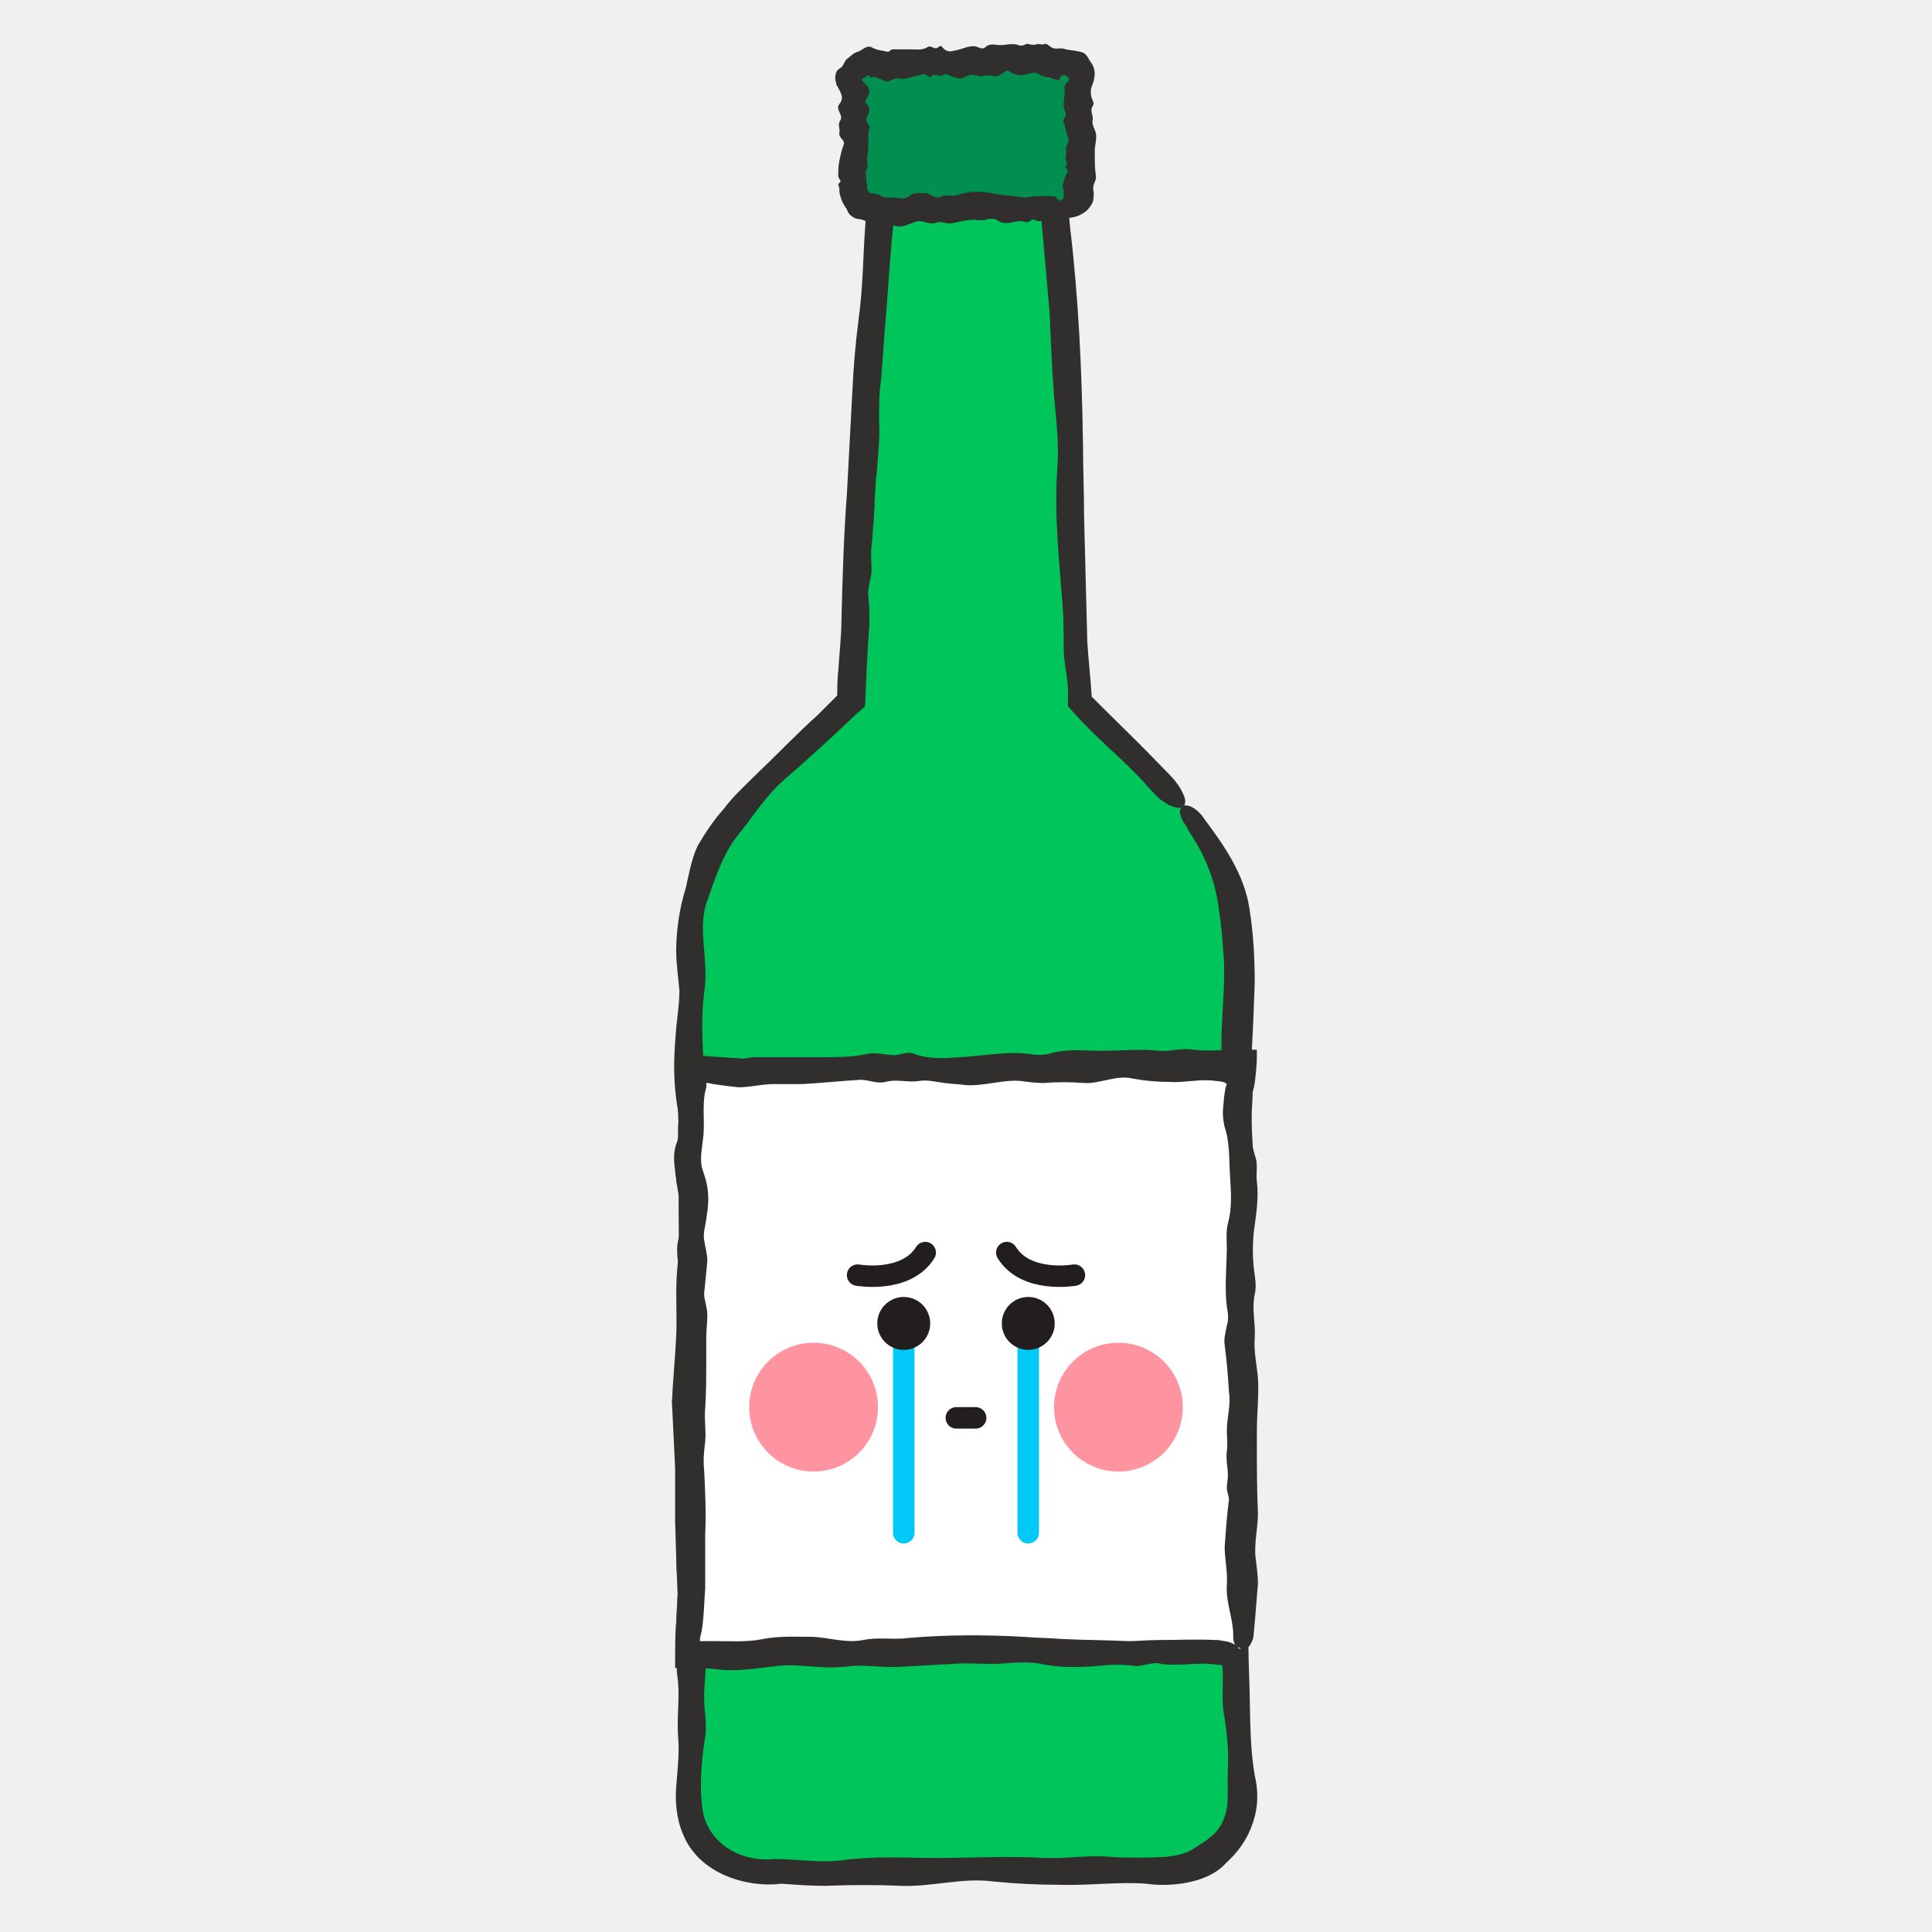
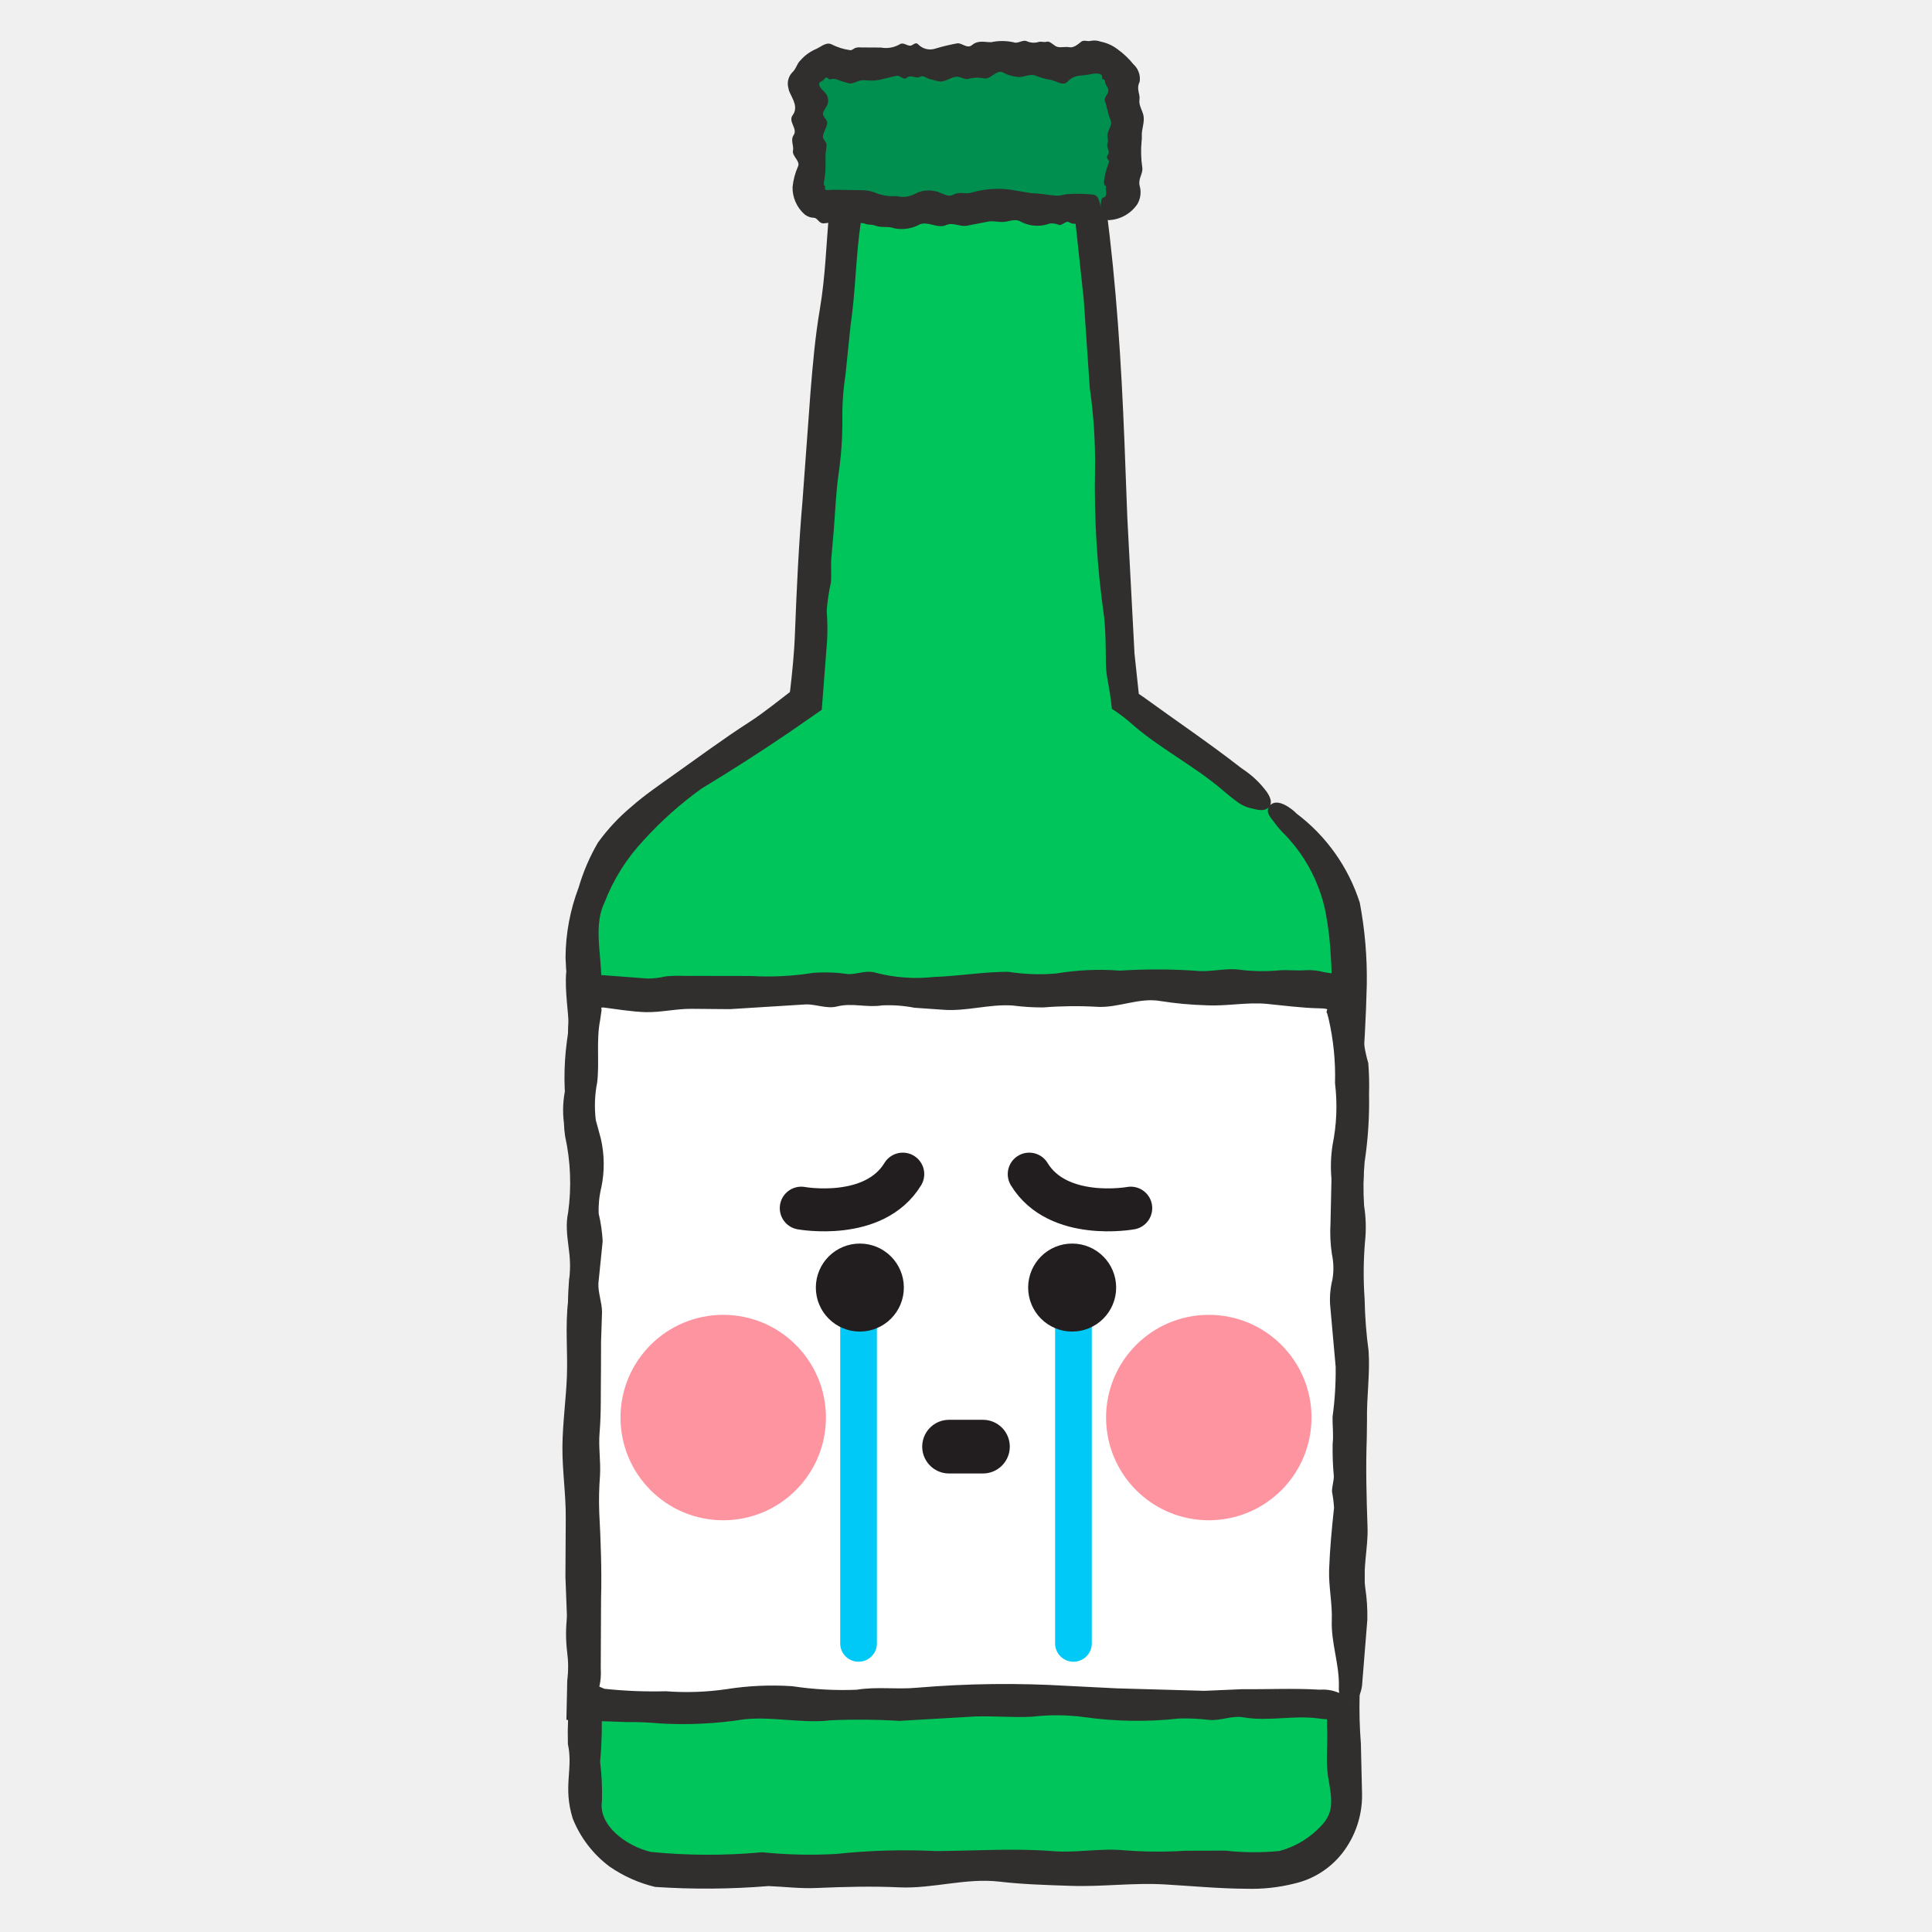
- <svg xmlns="http://www.w3.org/2000/svg" version="1.1" id="레이어_1" x="0px" y="0px" viewBox="0 0 18 18" style="enable-background:new 0 0 18 18;" xml:space="preserve">
-   <style type="text/css">
- 	.st0{fill:#00C55B;}
- 	.st1{fill:#312E2E;}
- 	.st2{fill:#FF5F56;}
- 	.st3{fill:#FF2A00;}
- 	.st4{fill:#FF94A1;}
- 	.st5{fill:#FFFFFF;}
- 	.st6{fill:#008F4E;}
- 	.st7{fill:#221E1F;stroke:#221E1F;stroke-width:0.093;stroke-linecap:round;stroke-linejoin:round;stroke-miterlimit:10;}
- 	.st8{fill:none;stroke:#221E1F;stroke-width:0.317;stroke-linecap:round;stroke-linejoin:round;stroke-miterlimit:10;}
- 	.st9{fill:none;stroke:#EE4022;stroke-width:0.119;stroke-linecap:round;stroke-linejoin:round;stroke-miterlimit:10;}
- 	.st10{fill:#FF543A;stroke:#221E1F;stroke-width:0.2;stroke-linecap:round;stroke-linejoin:round;stroke-miterlimit:10;}
- 	.st11{fill:#FF0005;}
- 	.st12{fill:#FF8B00;}
- 	.st13{fill:#FFFF00;}
- 	.st14{fill:#00FF00;}
- 	.st15{fill:#00BDFF;}
- 	.st16{fill:#BB00FF;}
- 	.st17{fill:none;stroke:#221E1F;stroke-width:0.19;stroke-linecap:round;stroke-linejoin:round;stroke-miterlimit:10;}
- 	.st18{fill:none;stroke:#221E1F;stroke-width:0.2;stroke-linecap:round;stroke-linejoin:round;stroke-miterlimit:10;}
- 	.st19{fill:none;stroke:#00C9F8;stroke-width:0.2;stroke-linecap:round;stroke-linejoin:round;stroke-miterlimit:10;}
- 	.st20{fill:none;stroke:#221E1F;stroke-width:0.25;stroke-linecap:round;stroke-linejoin:round;stroke-miterlimit:10;}
- </style>
-   <g>
-     <g>
-       <path class="st0" d="M11.04,7.5l-0.97-0.97L9.81,1.25H9H8.19L7.93,6.53L6.96,7.5C6.63,7.83,6.44,8.28,6.44,8.75v7.99    c0,0.38,0.31,0.69,0.69,0.69H9h1.87c0.38,0,0.69-0.31,0.69-0.69V8.75C11.56,8.28,11.37,7.83,11.04,7.5z" />
-       <g>
-         <g>
-           <path class="st1" d="M7.28,17.55c0.14,0.01,0.27,0.02,0.41,0.02c0.24-0.01,0.48-0.01,0.71,0c0.29,0.01,0.57-0.08,0.86-0.04      c0.2,0.02,0.41,0.03,0.61,0.03c0.27,0.01,0.54-0.03,0.81-0.01c0.19,0.03,0.56,0.01,0.74-0.19c0.11-0.1,0.2-0.22,0.25-0.37      c0.06-0.17,0.05-0.32,0.02-0.45c-0.05-0.29-0.04-0.58-0.05-0.87c-0.01-0.28-0.02-0.55,0.02-0.83c0.02-0.15,0.01-0.3,0.01-0.45      l0.01-0.59c0-0.14,0-0.28-0.01-0.42c-0.01-0.11-0.02-0.23,0-0.34c0.01-0.11,0.03-0.22,0.02-0.33c-0.01-0.28-0.03-0.54-0.04-0.84      c-0.02-0.23,0.02-0.45,0.02-0.67c0-0.12-0.01-0.24,0-0.36c0.01-0.14-0.01-0.29-0.01-0.43c0-0.06,0.01-0.14,0.01-0.21      c0-0.07-0.02-0.14-0.02-0.21c0.02-0.28,0.03-0.56,0.04-0.83c0-0.22-0.01-0.45-0.05-0.7c-0.05-0.32-0.24-0.59-0.42-0.83      c-0.02-0.04-0.14-0.17-0.21-0.11c-0.04,0.04,0,0.1,0.01,0.13c0.03,0.04,0.05,0.08,0.06,0.1c0.21,0.31,0.26,0.58,0.28,0.75      c0.02,0.13,0.03,0.26,0.04,0.4c0.02,0.27-0.02,0.54-0.02,0.82c0.01,0.4,0.01,0.8,0.01,1.2l0,0.24c0,0.31-0.02,0.62-0.01,0.93      c0.01,0.23,0.04,0.46,0.03,0.69c-0.01,0.25,0.03,0.51,0,0.77c-0.02,0.16,0,0.33,0.01,0.49c0.01,0.2,0.01,0.39,0,0.59      c-0.02,0.3-0.05,0.61-0.03,0.91c0.01,0.14-0.01,0.28,0.01,0.41c0.03,0.18,0.05,0.36,0.04,0.53c-0.01,0.18,0.02,0.34-0.04,0.47      c-0.05,0.14-0.18,0.21-0.29,0.28c-0.08,0.05-0.17,0.06-0.25,0.07c-0.17,0.01-0.35,0.01-0.52,0c-0.2-0.02-0.41,0.02-0.61,0.01      c-0.34-0.02-0.67,0-1.01,0c-0.29,0-0.57-0.02-0.86,0.02c-0.21,0.03-0.43-0.01-0.64-0.01c-0.29,0.03-0.57-0.11-0.66-0.39      c-0.05-0.2-0.03-0.51,0.01-0.75c0.02-0.12-0.01-0.24-0.01-0.36c0-0.16,0.03-0.31,0.01-0.47c-0.03-0.28-0.03-0.56-0.03-0.84      c0-0.3,0-0.6,0-0.9c0-0.08,0-0.17,0-0.25c-0.01-0.08-0.02-0.16-0.02-0.24c0.02-0.28,0.01-0.55,0.05-0.83      c0.02-0.15-0.02-0.31-0.01-0.47c0-0.17,0-0.31,0-0.48c0.01-0.12-0.01-0.25,0.02-0.38c0.03-0.16,0.02-0.32,0.01-0.48      c0-0.06-0.01-0.11-0.01-0.18C6.56,9.93,6.52,9.59,6.56,9.25c0.05-0.3-0.07-0.6,0.03-0.86c0.07-0.2,0.14-0.42,0.27-0.59      C7,7.63,7.12,7.43,7.3,7.27c0.23-0.2,0.45-0.4,0.67-0.61l0.09-0.08C8.07,6.33,8.08,6.07,8.1,5.81c0-0.08,0-0.17-0.01-0.25      C8.08,5.47,8.12,5.39,8.12,5.31c0-0.07-0.01-0.15,0-0.22c0.01-0.08,0.01-0.16,0.02-0.23C8.15,4.7,8.15,4.54,8.17,4.39      C8.18,4.23,8.2,4.07,8.19,3.91c0-0.13,0-0.26,0.02-0.38c0.01-0.15,0.02-0.27,0.03-0.42c0.03-0.33,0.04-0.56,0.07-0.89      C8.33,2.06,8.34,1.9,8.34,1.74c0-0.15,0-0.37-0.01-0.34c0.01,0,0.01-0.01,0.04-0.01C8.74,1.36,9.1,1.41,9.46,1.4l0.05,0      c0.06,0,0.11-0.01,0.17-0.01l0,0.04l0,0.16c0,0.11,0.01,0.21,0.01,0.32c0.03,0.33,0.06,0.68,0.09,1.01      c0.01,0.26,0.02,0.5,0.04,0.76c0.02,0.24,0.05,0.46,0.03,0.7C9.82,4.8,9.87,5.23,9.9,5.64c0.01,0.13,0.01,0.27,0.01,0.4      c0,0.16,0.05,0.28,0.04,0.48l0,0.06c0.27,0.31,0.48,0.46,0.71,0.71c0.04,0.05,0.08,0.09,0.13,0.14c0.03,0.03,0.07,0.05,0.1,0.07      c0.03,0.01,0.08,0.04,0.12,0.02c0.06-0.03,0.02-0.11,0.01-0.13c-0.04-0.09-0.11-0.16-0.17-0.22l-0.02-0.02      c-0.22-0.23-0.44-0.44-0.66-0.66l0-0.02c-0.01-0.16-0.03-0.33-0.04-0.49L10.1,4.8c0-0.22-0.01-0.44-0.01-0.66      c-0.01-0.67-0.04-1.35-0.12-2.02C9.94,1.83,9.95,1.64,9.91,1.26c0-0.04-0.01-0.07-0.01-0.1c-0.23,0.01-0.36,0-0.49-0.01      c-0.13-0.01-0.26-0.02-0.4-0.02l-0.41,0C8.44,1.13,8.28,1.13,8.09,1.14l0,0.1c0,0.25,0,0.31,0,0.47      C8.08,1.85,8.07,1.99,8.06,2.12C8.04,2.41,8.04,2.68,8,2.97C7.97,3.2,7.95,3.44,7.94,3.67L7.89,4.61C7.86,5,7.85,5.38,7.84,5.76      c0,0.16-0.02,0.33-0.03,0.49C7.8,6.32,7.8,6.48,7.8,6.48L7.73,6.55L7.62,6.66c-0.2,0.18-0.39,0.38-0.59,0.57      c-0.1,0.1-0.2,0.19-0.29,0.31C6.65,7.64,6.57,7.76,6.5,7.88C6.44,8.01,6.42,8.14,6.39,8.27c-0.06,0.19-0.09,0.4-0.09,0.59      c0,0.12,0.02,0.25,0.03,0.37C6.33,9.35,6.31,9.47,6.3,9.58c-0.02,0.24-0.03,0.42,0,0.66c0.01,0.08,0.03,0.17,0.04,0.24      c0.02,0.17,0,0.33-0.01,0.51c-0.02,0.27,0.01,0.56-0.02,0.83c-0.02,0.21,0,0.42-0.01,0.63c-0.01,0.2-0.03,0.41-0.04,0.61      c0.01,0.2,0.02,0.42,0.03,0.62l0,0.5c0.01,0.33,0.02,0.68,0.04,1.01c0,0.14-0.04,0.28-0.02,0.42c0.03,0.2-0.01,0.4,0.01,0.6      c0.01,0.14-0.01,0.29-0.02,0.44c-0.01,0.12,0,0.29,0.06,0.43C6.51,17.47,6.98,17.59,7.28,17.55z" />
-         </g>
-       </g>
-     </g>
-   </g>
-   <g>
-     <rect x="6.44" y="9.95" class="st5" width="5.12" height="5.41" />
-     <g>
-       <g>
-         <path class="st1" d="M9.5,10.07c0.07,0.01,0.15,0.02,0.22,0.02c0.13-0.01,0.25-0.01,0.38,0c0.15,0.01,0.3-0.08,0.46-0.04     c0.11,0.02,0.22,0.03,0.33,0.03c0.14,0.01,0.29-0.03,0.43-0.01c0.11,0.01,0.09,0.02,0.11,0.03l-0.01,0.03     c0-0.01-0.02,0.1-0.02,0.15c-0.01,0.07-0.01,0.14,0.01,0.22c0.05,0.15,0.04,0.31,0.05,0.46c0.01,0.15,0.02,0.29-0.02,0.44     c-0.02,0.08-0.01,0.16-0.01,0.24l-0.01,0.31c0,0.07,0,0.15,0.01,0.22c0.01,0.06,0.02,0.12,0,0.18c-0.01,0.06-0.03,0.12-0.02,0.18     c0.02,0.16,0.03,0.27,0.04,0.44c0.02,0.12-0.02,0.24-0.02,0.36c0,0.06,0.01,0.13,0,0.19c-0.01,0.08,0.01,0.15,0.01,0.23     c0,0.04-0.01,0.07-0.01,0.11c0,0.04,0.02,0.08,0.02,0.11c-0.02,0.15-0.03,0.3-0.04,0.44c0,0.12,0.03,0.24,0.02,0.36     c-0.01,0.16,0.06,0.31,0.06,0.47c0,0.02-0.01,0.11,0.09,0.12c0.06,0,0.07-0.04,0.08-0.06c0.01-0.02,0.02-0.04,0.02-0.07     c0.02-0.21,0.03-0.37,0.04-0.47c0-0.08-0.01-0.15-0.02-0.23c-0.02-0.14,0.02-0.29,0.02-0.43c-0.01-0.21-0.01-0.42-0.01-0.64     l0-0.13c0-0.16,0.02-0.33,0.01-0.49c-0.01-0.12-0.04-0.25-0.03-0.37c0.01-0.14-0.03-0.27,0-0.41c0.02-0.08,0-0.17-0.01-0.26     c-0.01-0.1-0.01-0.21,0-0.31c0.02-0.16,0.05-0.32,0.03-0.48c-0.01-0.07,0.01-0.15-0.01-0.22c-0.03-0.09-0.05-0.19-0.04-0.28     c0-0.1,0-0.18,0-0.27c0-0.05,0.02-0.08,0.03-0.15c0.01-0.08,0.02-0.17,0.02-0.26l0-0.05c-0.1,0-0.19,0-0.29,0     c-0.13,0.01-0.2,0.01-0.3,0c-0.11-0.02-0.22,0.02-0.32,0.01c-0.18-0.02-0.36,0-0.54,0c-0.15,0-0.3-0.02-0.46,0.02     C9.69,9.85,9.58,9.81,9.47,9.81c-0.18,0-0.35,0.03-0.53,0.04C8.8,9.86,8.66,9.87,8.52,9.82C8.46,9.79,8.39,9.83,8.33,9.83     c-0.08,0-0.17-0.03-0.25-0.01c-0.15,0.03-0.3,0.03-0.45,0.03l-0.48,0c-0.04,0-0.09,0-0.13,0C6.98,9.85,6.94,9.87,6.89,9.86     C6.7,9.85,6.61,9.84,6.32,9.82l-0.02,0c-0.01,0.12,0.02,0.33,0.02,0.38c-0.01,0.09,0,0.17,0,0.26c-0.01,0.07,0.01,0.14-0.02,0.2     c-0.03,0.09-0.02,0.17-0.01,0.25c0,0.03,0.01,0.06,0.01,0.09c0.03,0.18,0.07,0.36,0.02,0.55c-0.04,0.16,0.04,0.32,0.01,0.48     c-0.03,0.12,0,0.25-0.01,0.37c-0.01,0.12,0.06,0.24,0.04,0.37c-0.02,0.16-0.04,0.32-0.04,0.48c0,0.15-0.01,0.29-0.01,0.43     c0,0.04,0.01,0.09,0.02,0.13c0.01,0.04-0.02,0.09-0.02,0.13c0,0.04,0.01,0.08,0.01,0.12c0,0.05,0,0.08,0,0.12     c0,0.08,0,0.16-0.01,0.25c-0.01,0.08-0.01,0.17,0,0.26c0.01,0.07,0.01,0.14,0,0.2c0,0.09-0.01,0.13-0.01,0.23     c-0.01,0.06-0.01,0.26-0.01,0.42c0.11,0,0.29,0,0.37,0.01c0.2,0.03,0.4-0.01,0.6-0.03c0.19-0.02,0.39,0.03,0.58,0.01l0.03,0     c0.17-0.03,0.33,0.01,0.5,0c0.17-0.01,0.37-0.02,0.54-0.03c0.14-0.01,0.27,0.01,0.41,0c0.13-0.01,0.25-0.02,0.37,0     c0.23,0.05,0.45,0.03,0.67,0.01c0.07,0,0.14,0,0.21,0.01c0.08,0.01,0.16-0.04,0.24-0.02c0.18,0.03,0.35-0.02,0.53,0.01     c0.03,0,0.07,0.01,0.1,0.01c0.02,0,0.04-0.01,0.06-0.03c0.02-0.01,0.05-0.03,0.05-0.07c0.01-0.06-0.03-0.09-0.05-0.1     c-0.05-0.03-0.1-0.03-0.15-0.04l-0.02,0c-0.18-0.01-0.37,0-0.55,0c-0.09,0-0.18,0.01-0.27,0.01c-0.21-0.01-0.42-0.01-0.62-0.02     c-0.12-0.01-0.24-0.01-0.35-0.02c-0.36-0.02-0.72-0.02-1.07,0.01c-0.14,0.02-0.29-0.01-0.43,0.02c-0.15,0.03-0.31-0.02-0.46-0.03     c-0.16,0-0.31-0.01-0.47,0.02c-0.14,0.03-0.29,0.02-0.43,0.02c-0.06,0-0.11,0-0.16,0c0-0.04,0.01-0.05,0.02-0.11     c0.02-0.13,0.02-0.25,0.03-0.38c0-0.17,0-0.33,0-0.5c0.01-0.2,0-0.41-0.01-0.61c-0.01-0.09,0-0.17,0.01-0.26     c0.01-0.1-0.01-0.2,0-0.31c0.01-0.15,0.01-0.29,0.01-0.44l0-0.22c0-0.07,0.01-0.14,0.01-0.21c0-0.07-0.03-0.14-0.03-0.2     c0.01-0.08,0.02-0.21,0.03-0.3c0-0.07-0.02-0.13-0.03-0.2c-0.01-0.06,0.01-0.12,0.02-0.19c0.02-0.13,0.03-0.22,0-0.35     c-0.01-0.04-0.03-0.1-0.04-0.13c-0.02-0.09,0-0.18,0.01-0.27c0.02-0.14-0.01-0.3,0.02-0.44c0.02-0.08,0.01-0.04,0.01-0.08     c0.01,0,0.02,0,0.02,0c0.02,0.01,0.19,0.03,0.28,0.04c0.11,0,0.22-0.03,0.33-0.03l0.27,0c0.17-0.01,0.37-0.03,0.54-0.04     c0.07,0,0.15,0.04,0.23,0.02c0.11-0.03,0.21,0.01,0.32-0.01c0.08-0.01,0.15,0.01,0.23,0.02C8.87,10.1,8.93,10.1,9,10.11     C9.17,10.12,9.33,10.06,9.5,10.07z" />
-       </g>
-     </g>
-   </g>
-   <g>
-     <path class="st6" d="M9.87,1.93H8.12c-0.1,0-0.18-0.08-0.18-0.18v-1c0-0.1,0.08-0.18,0.18-0.18h1.75c0.1,0,0.18,0.08,0.18,0.18v1   C10.05,1.85,9.97,1.93,9.87,1.93z" />
-     <g>
-       <g>
-         <path class="st1" d="M9.08,0.7C9.11,0.7,9.13,0.72,9.15,0.71c0.04-0.01,0.08-0.01,0.12,0c0.05,0.01,0.1-0.08,0.14-0.04     c0.03,0.02,0.07,0.03,0.1,0.03C9.57,0.7,9.61,0.67,9.66,0.68C9.69,0.7,9.73,0.72,9.77,0.72c0.02,0,0.04,0.02,0.06,0.02     c0.03,0.01,0.05,0.01,0.04-0.01C9.9,0.68,9.92,0.7,9.94,0.71c0.02,0.02,0.04,0.02-0.01,0.07C9.91,0.81,9.92,0.83,9.92,0.86     l-0.01,0.1c0,0.02,0,0.05,0.01,0.07c0.01,0.02,0.02,0.04,0,0.06C9.92,1.1,9.9,1.12,9.91,1.14c0.02,0.05,0.02,0.09,0.04,0.14     c0.02,0.04-0.02,0.08-0.02,0.11c0,0.02,0.01,0.04,0,0.06C9.92,1.48,9.94,1.5,9.94,1.53c0,0.01-0.02,0.02-0.01,0.03     c0,0.01,0.02,0.02,0.02,0.04C9.92,1.64,9.91,1.69,9.9,1.74c0,0.03,0.03,0.03,0.01,0.04c-0.01,0,0.02,0.07-0.02,0.08     c0,0-0.02-0.01-0.02,0.09c0,0.06,0.02,0.07,0.03,0.07c0.01,0.01,0.02,0.01,0.04,0.01c0.11,0,0.19-0.06,0.22-0.11     c0.03-0.04,0.03-0.08,0.03-0.13c-0.02-0.08,0.03-0.1,0.02-0.15c-0.01-0.07-0.01-0.13-0.01-0.2c0-0.01,0-0.03,0-0.04     c0-0.05,0.02-0.1,0.01-0.16c-0.01-0.04-0.04-0.08-0.03-0.12c0.01-0.04-0.03-0.09,0-0.13c0.02-0.03,0-0.05-0.01-0.08     c-0.01-0.03-0.01-0.07,0-0.1c0.01-0.03,0.06-0.13,0-0.22c-0.03-0.04-0.04-0.08-0.08-0.1c-0.06-0.02-0.11-0.02-0.16-0.03     c-0.05-0.02-0.08,0-0.11-0.01c-0.03,0-0.06-0.05-0.09-0.04c-0.02,0.01-0.04,0-0.06,0c-0.03,0.01-0.06,0.01-0.09,0     C9.56,0.4,9.53,0.44,9.49,0.42c-0.06-0.02-0.11,0-0.17,0c-0.05,0-0.1-0.02-0.14,0.02C9.15,0.47,9.11,0.43,9.07,0.43     c-0.06,0-0.11,0.03-0.17,0.04C8.86,0.48,8.82,0.49,8.78,0.44C8.76,0.41,8.74,0.45,8.72,0.45c-0.03,0-0.05-0.03-0.08-0.01     C8.59,0.47,8.54,0.46,8.5,0.46c-0.05,0-0.1,0-0.15,0c-0.01,0-0.03,0-0.04,0C8.29,0.47,8.28,0.49,8.26,0.48     C8.22,0.47,8.17,0.47,8.12,0.44C8.08,0.42,8.04,0.46,8,0.48C7.95,0.49,7.92,0.53,7.89,0.55C7.86,0.58,7.86,0.62,7.82,0.64     C7.77,0.67,7.78,0.75,7.79,0.77c0,0.01,0,0.02,0.01,0.03c0.03,0.06,0.07,0.11,0.02,0.17c-0.04,0.05,0.04,0.1,0.01,0.15     c-0.03,0.04,0,0.08-0.01,0.12C7.81,1.28,7.88,1.31,7.86,1.35C7.84,1.4,7.83,1.45,7.82,1.5C7.81,1.55,7.81,1.59,7.81,1.64     c0,0.01,0.01,0.03,0.02,0.04c0.01,0.01-0.02,0.03-0.02,0.04c0,0.01,0.01,0.02,0.01,0.04c0,0.02,0,0.04,0.01,0.07     c0.01,0.04,0.03,0.08,0.06,0.12C7.9,1.99,7.94,2.03,7.99,2.04c0.04,0,0.07,0.02,0.11,0.03c0.04,0.01,0.05,0,0.08,0.01     c0.05,0.02,0.1,0,0.15,0.02c0.06,0.03,0.13-0.01,0.19-0.03C8.58,2.04,8.64,2.09,8.7,2.08l0.01,0c0.05-0.03,0.1,0.01,0.16,0     c0.05-0.01,0.13-0.03,0.17-0.03c0.04-0.01,0.09,0.01,0.13,0c0.04-0.01,0.08-0.02,0.12,0C9.35,2.1,9.43,2.07,9.49,2.06     c0.02,0,0.05,0,0.07,0.01c0.03,0.01,0.05-0.04,0.08-0.02c0.06,0.03,0.11-0.02,0.17,0.01c0.01,0,0.02,0.01,0.03,0.01     c0.01,0,0.01-0.01,0.02-0.03c0-0.01,0.01-0.03,0.02-0.07c0-0.06-0.01-0.09-0.01-0.1C9.84,1.84,9.83,1.83,9.81,1.83l0,0     c-0.06-0.01-0.12,0-0.17,0c-0.03,0-0.06,0.01-0.08,0.01c-0.07,0-0.13-0.02-0.2-0.02C9.31,1.81,9.28,1.81,9.24,1.8     C9.13,1.78,9.02,1.78,8.91,1.82C8.86,1.83,8.82,1.81,8.77,1.83C8.72,1.86,8.67,1.81,8.63,1.8c-0.05,0-0.1-0.01-0.15,0.02     C8.44,1.86,8.39,1.85,8.34,1.84C8.29,1.84,8.25,1.85,8.2,1.82C8.16,1.8,8.11,1.8,8.11,1.8C8.1,1.79,8.09,1.79,8.08,1.77     C8.08,1.73,8.07,1.7,8.07,1.64c-0.01-0.03,0-0.05,0.01-0.08c0.01-0.03-0.01-0.06,0-0.1c0.01-0.05,0.01-0.09,0.01-0.14     c0-0.02,0-0.04,0-0.07c0-0.02,0.01-0.04,0.01-0.07c0-0.02-0.03-0.04-0.03-0.06c0-0.03,0.03-0.06,0.03-0.1     c0-0.02-0.02-0.04-0.03-0.06C8.05,0.95,8.07,0.93,8.08,0.91c0.02-0.04,0.03-0.07,0-0.11C8.07,0.79,8.05,0.77,8.04,0.76     c-0.02-0.03,0-0.03,0.02-0.04C8.08,0.72,8.07,0.68,8.1,0.71c0.02,0.02,0.01,0,0.06,0.01c0.03,0.01,0.07,0.03,0.1,0.04     c0.03,0,0.07-0.03,0.1-0.03c0.03,0,0.06,0.01,0.08,0c0.06-0.01,0.11-0.03,0.17-0.04c0.02,0,0.05,0.04,0.07,0.02     c0.03-0.03,0.07,0.01,0.1-0.01C8.81,0.68,8.84,0.7,8.86,0.71C8.89,0.72,8.9,0.72,8.93,0.73C8.98,0.74,9.03,0.68,9.08,0.7z" />
-       </g>
-     </g>
-   </g>
-   <line class="st19" x1="8.42" y1="12.5" x2="8.42" y2="14.28" />
-   <line class="st19" x1="9.58" y1="12.5" x2="9.58" y2="14.28" />
-   <g>
-     <circle class="st4" cx="7.58" cy="13.11" r="0.6" />
-     <circle class="st4" cx="10.42" cy="13.11" r="0.6" />
-   </g>
-   <path class="st18" d="M7.99,11.88c0,0,0.45,0.08,0.63-0.21" />
-   <circle class="st7" cx="9.58" cy="12.33" r="0.2" />
-   <path class="st10" d="M10.01,11.88c0,0-0.45,0.08-0.63-0.21" />
-   <circle class="st7" cx="8.42" cy="12.33" r="0.2" />
-   <line class="st18" x1="8.91" y1="13.21" x2="9.09" y2="13.21" />
+ <svg xmlns="http://www.w3.org/2000/svg" id="레이어_1" data-name="레이어 1" viewBox="0 0 18 18">
+   <defs>
+     <style>.cls-1{fill:#00c55b;}.cls-2{fill:#312e2e;}.cls-3{fill:#008f4e;}.cls-4{fill:#fff;}.cls-5,.cls-6,.cls-7{fill:none;}.cls-5{stroke:#00c9f8;stroke-width:0.342px;}.cls-5,.cls-6,.cls-7,.cls-8{stroke-linecap:round;stroke-linejoin:round;}.cls-6,.cls-7,.cls-8{stroke:#221e1f;}.cls-6{stroke-width:0.5px;}.cls-7{stroke-width:0.4px;}.cls-8{fill:#221e1f;stroke-width:0.158px;}.cls-9{fill:#ff94a1;}</style>
+   </defs>
+   <path class="cls-1" d="M11.837,7.499,10.492,6.531l-.373-5.278H7.881L7.508,6.531l-1.345.968A1.564,1.564,0,0,0,5.444,8.747V16.734c0,.383.432.694.964.694h5.184c.532,0,.964-.311.964-.694V8.747A1.564,1.564,0,0,0,11.837,7.499Z" />
+   <path class="cls-2" d="M7.16,17.572c.149.006.298.025.447.018.258-.011.516-.018.772-.006.313.014.619-.09.934-.053.215.025.445.032.665.039.293.01.585-.031.877-.013.241.014.508.039.751.04a1.64,1.64,0,0,0,.456-.049.79.79,0,0,0,.441-.279.875.875,0,0,0,.187-.551l-.011-.473a4.329,4.329,0,0,1,.023-.899,3.141,3.141,0,0,0,.01-.493l.009-.64a3.361,3.361,0,0,0-.013-.452,1.515,1.515,0,0,1-.005-.37,1.864,1.864,0,0,0,.022-.36l-.052-.906c-.021-.245.027-.487.029-.729.001-.128-.01-.263-.001-.389.011-.157-.011-.314-.011-.471l.017-.226c-.001-.078-.024-.155-.019-.232.021-.3.039-.602.046-.902a3.781,3.781,0,0,0-.065-.765,1.681,1.681,0,0,0-.589-.831c-.03-.033-.182-.161-.252-.071-.044.057.016.115.034.139a.96.96,0,0,0,.083.102,1.454,1.454,0,0,1,.404.743,2.919,2.919,0,0,1,.05.422c.025.294-.028.591-.021.885.01.434.017.864.007,1.298l-.002.255c.003.332-.029.671-.015,1.003.011.251.045.502.037.751-.009.276.034.552-.003.83a3.113,3.113,0,0,0,.008.53,6.345,6.345,0,0,1-.005.638,9.041,9.041,0,0,0-.041.985c.008.15-.012.3.007.449.036.211.064.334-.052.461a.824.824,0,0,1-.397.245,2.402,2.402,0,0,1-.506-.003l-.37.001a4.123,4.123,0,0,1-.57-.004c-.218-.022-.441.025-.662.008-.364-.029-.729-.003-1.093-.001a6.015,6.015,0,0,0-.931.027,4.417,4.417,0,0,1-.692-.016,5.379,5.379,0,0,1-1.034-.003c-.237-.057-.489-.251-.456-.471a2.418,2.418,0,0,0-.017-.369,3.756,3.756,0,0,0,.013-.507,6.462,6.462,0,0,1-.03-.914l.001-.971c0-.089.003-.179-.005-.268a1.772,1.772,0,0,1-.02-.261c.019-.301.015-.602.055-.902.022-.167-.024-.337-.017-.505l.005-.521a2.67,2.67,0,0,1,.018-.412,2.253,2.253,0,0,0,.017-.518l-.011-.192A4.873,4.873,0,0,1,5.589,9.333c.058-.322-.084-.659.042-.922A1.781,1.781,0,0,1,5.996,7.829a3.451,3.451,0,0,1,.54-.482q.419-.253.823-.528l.297-.206.05-.647a2.036,2.036,0,0,0-.004-.275,1.829,1.829,0,0,1,.04-.267c.006-.081-.004-.162.005-.243l.022-.253c.012-.167.02-.334.042-.5a3.343,3.343,0,0,0,.037-.521,2.493,2.493,0,0,1,.029-.413l.047-.457c.048-.328.048-.633.095-.961.019-.134.031-.269.038-.404l.007-.203c-.002-.024-.006-.015-.01-.03.009-.005-.006-.01.036-.015l.209-.015c.395-.026.79.034,1.183.014l.053-.004a2.189,2.189,0,0,1,.432-.003.301.301,0,0,0-.003.064l.015.214c.039.362.079.735.118,1.095l.056.826a4.759,4.759,0,0,1,.049.755,8.509,8.509,0,0,0,.084,1.371c.016.145.016.292.017.437.003.146.032.186.056.426a1.585,1.585,0,0,1,.16.118c.267.242.594.403.868.636a1.903,1.903,0,0,0,.159.126.343.343,0,0,0,.125.05c.034.007.094.029.139-.004.063-.046.011-.124-.007-.151a.87.87,0,0,0-.221-.211L11.557,7.15c-.294-.229-.603-.437-.904-.656l-.043-.029-.04-.374-.067-1.268-.027-.713c-.029-.729-.075-1.457-.171-2.182-.015-.114-.023-.228-.03-.342l-.034-.464-.312.013a7.634,7.634,0,0,1-.934-.033,7.01,7.01,0,0,0-.967.027l-.249.016L7.757,1.607,7.726,1.965c-.029.315-.035.605-.088.918-.043.252-.065.506-.086.76L7.477,4.663c-.036.415-.055.831-.071,1.247-.006.17-.026.366-.044.518l-.003.02-.157.121c-.072.055-.144.109-.22.158-.249.16-.486.337-.727.507-.118.085-.245.17-.369.279a1.841,1.841,0,0,0-.315.337,1.88,1.88,0,0,0-.18.419,1.864,1.864,0,0,0-.122.651,3.405,3.405,0,0,0,.037.399,2.092,2.092,0,0,1-.024.379,2.551,2.551,0,0,0,.005.717l.046.264a2.693,2.693,0,0,1-.013.55c-.022.293.01.606-.027.899-.028.228-.003.459-.011.688-.008.218-.04.441-.042.661-.002.223.033.445.031.668l-.003.547L5.31,15.791a3.303,3.303,0,0,0-.019.458c.051.235-.048.394.045.694a1.038,1.038,0,0,0,.344.448,1.258,1.258,0,0,0,.424.189A7.106,7.106,0,0,0,7.16,17.572Z" />
+   <rect class="cls-3" x="7.53" y="0.573" width="2.936" height="1.36" rx="0.211" />
+   <path class="cls-2" d="M8.935.717c.029.006.057.025.086.018A.326.326,0,0,1,9.169.73c.06.014.119-.09.179-.053A.337.337,0,0,0,9.476.716c.056.01.112-.031.168-.013a.649.649,0,0,0,.144.041.407.407,0,0,1,.077.027c.028.008.056.017.084-.013.06-.064.121-.05.181-.061.047-.01.142-.03.139.025 0.0.029.012.012.019.02a.048.048,0,0,1,.009.028c0.0.013-.003-.004.015.034A.062.062,0,0,1,10.317.875c-.015.023-.031.046-.022.069.021.058.025.116.052.174.021.047-.027.093-.029.14-.001.025.01.05.001.075-.011.03.011.06.011.09,0,.014-.018.029-.017.043.001.015.024.03.019.045a.75.75,0,0,0-.046.173c-.005.063.03.041.018.064-.008.003.021.086-.025.093-.006.001-.022-.006-.026.106-.002.072.023.081.033.088a.073.073,0,0,0,.044.016.34.34,0,0,0,.267-.15.218.218,0,0,0,.024-.158c-.024-.075.028-.118.022-.179a1.012,1.012,0,0,1-.007-.249.229.229,0,0,0,.002-.049c-.003-.064.029-.129.015-.192-.011-.048-.045-.096-.037-.144.009-.057-.033-.096.002-.169A.181.181,0,0,0,10.56.599a.749.749,0,0,0-.149-.141.381.381,0,0,0-.156-.07.17.17,0,0,0-.095-.007c-.029.008-.058-.012-.086.007-.037.031-.074.059-.111.052C9.927.433,9.892.444,9.857.438,9.821.433,9.786.378,9.751.389c-.024.007-.047-.004-.071.001A.157.157,0,0,1,9.571.386C9.529.364,9.486.411,9.444.394a.489.489,0,0,0-.209-.001c-.059.002-.119-.023-.179.027C9.012.456,8.967.403,8.923.403A1.851,1.851,0,0,0,8.717.452.155.155,0,0,1,8.554.413c-.025-.027-.05.013-.075.013-.032-.001-.065-.035-.097-.013a.255.255,0,0,1-.175.03L8.02.442A.115.115,0,0,0,7.968.447c-.017.007-.033.025-.05.02a.55.55,0,0,1-.173-.055C7.693.388,7.637.446,7.591.462a.402.402,0,0,0-.134.101c-.034.031-.038.079-.078.114a.153.153,0,0,0-.033.146.107.107,0,0,0,.011.037c.033.071.08.142.028.213-.045.062.05.124.009.186-.032.048.004.097-.006.146-.01.048.068.095.048.143A.634.634,0,0,0,7.384,1.743a.332.332,0,0,0,.113.255.142.142,0,0,0,.086.031c.03.001.044.042.074.05.027.007.054-.007.08-.003a.224.224,0,0,0,.05.005.31.31,0,0,1,.096.007A.128.128,0,0,0,7.984,2.087a.096.096,0,0,1,.079-.001c.029.011.059.003.088.015.063.025.122.003.185.027a.351.351,0,0,0,.236-.039c.076-.026.151.034.227.014l.01-.004c.065-.032.13.014.194.005l.211-.041c.053-.006.106.012.159.002.049-.009.096-.028.145.004a.327.327,0,0,0,.263.013.172.172,0,0,1,.084.013c.032.01.064-.043.096-.024.069.04.138-.02.206.009a.077.077,0,0,0,.039.01c.008-.001.017-.013.025-.032a.191.191,0,0,0,.021-.085.215.215,0,0,0-.018-.119.061.061,0,0,0-.058-.042l-.006-0a1.319,1.319,0,0,0-.214-.004c-.035-.001-.069.016-.104.015-.082-.003-.162-.023-.243-.023l-.137-.023a.882.882,0,0,0-.42.017c-.056.018-.112-.012-.168.019-.06.033-.119-.028-.179-.033a.261.261,0,0,0-.182.027.24.24,0,0,1-.17.02.447.447,0,0,1-.177-.023.354.354,0,0,0-.146-.032l-.196-.003a1.248,1.248,0,0,0-.135.002c-.012-.003-.016-.017-.012-.028.004-.016-.02-.004-.009-.058a.755.755,0,0,0,.013-.17l.001-.086a.729.729,0,0,0,.009-.081c-.001-.026-.037-.053-.034-.079.005-.039.033-.078.04-.118.005-.026-.026-.051-.037-.077-.011-.024.012-.048.024-.073A.106.106,0,0,0,7.688.865c-.013-.017-.035-.034-.046-.051-.024-.044-.001-.049.018-.06.024-.008.023-.049.057-.024.02.023.009-.001.07.007A1.087,1.087,0,0,0,7.915.778c.043.002.085-.033.128-.031A.848.848,0,0,0,8.148.75c.07-.006.141-.034.211-.044.029-.004.059.044.088.019.042-.036.083.013.125-.01.029-.016.06.013.09.022l.077.019C8.806.775,8.87.702,8.935.717Z" />
+   <rect class="cls-4" x="5.439" y="9.223" width="7.123" height="6.639" />
+   <path class="cls-2" d="M9.434,9.368a2.139,2.139,0,0,0,.287.018,3.6,3.6,0,0,1,.495-.006c.2.014.397-.09.599-.053a3.303,3.303,0,0,0,.426.039c.188.01.375-.031.563-.013.154.015.327.038.481.041.126.002.063.02.078.027l-.001.002c-.007.036-.014-.053.015.063a2.362,2.362,0,0,1,.061.606,1.79,1.79,0,0,1-.023.576,1.297,1.297,0,0,0-.01.316l-.009.41a1.385,1.385,0,0,0,.013.29.628.628,0,0,1,.005.237.776.776,0,0,0-.022.231l.052.581a3.123,3.123,0,0,1-.029.468c-.001.082.01.169.001.25a2.653,2.653,0,0,0,.011.302c0,.048-.018.097-.017.145a1.182,1.182,0,0,1,.019.149c-.021.193-.039.386-.046.579-.005.156.031.313.025.47-.008.206.071.41.066.615-.001.027-.009.148.103.152a.086.086,0,0,0,.09-.073.316.316,0,0,0,.023-.088l.049-.609a1.696,1.696,0,0,0-.019-.298c-.025-.188.028-.379.021-.567-.01-.279-.017-.554-.007-.833l.002-.164c-.004-.213.029-.43.015-.643a4.124,4.124,0,0,1-.037-.482,3.465,3.465,0,0,1,.003-.532,1.286,1.286,0,0,0-.008-.34,2.613,2.613,0,0,1,.005-.409,3.736,3.736,0,0,0,.041-.632,2.649,2.649,0,0,0-.007-.288,1.256,1.256,0,0,1-.052-.371L12.694,9.09l-.074-.001a2.373,2.373,0,0,1-.281-.031.568.568,0,0,0-.176-.019c-.079.007-.158-.004-.238.001A1.7,1.7,0,0,1,11.56,9.036c-.14-.022-.283.025-.424.008a5.42,5.42,0,0,0-.701-.001,2.484,2.484,0,0,0-.597.027,1.824,1.824,0,0,1-.444-.016c-.23 0-.46.04-.69.048a1.506,1.506,0,0,1-.545-.039c-.082-.027-.168.013-.252.013a1.55,1.55,0,0,0-.325-.013,2.668,2.668,0,0,1-.586.03l-.623-.001a1.253,1.253,0,0,0-.172.005.742.742,0,0,1-.167.02L5.305,9.062,5.275,9.059c-.015.172.026.409.02.472-.007.112.005.224-.005.334A1.105,1.105,0,0,1,5.271,10.13a.934.934,0,0,0-.017.333,1.068,1.068,0,0,0,.011.123,2.016,2.016,0,0,1,.028.712c-.045.207.05.414.009.621a3.678,3.678,0,0,0-.006.488c-.01.16.068.318.048.478q-.039.313-.052.626l-.011.556a.853.853,0,0,0,.023.176c.013.059-.02.114-.021.173-.001.052.016.103.012.155l-.004.163c0.0.107.003.215-.007.322a1.376,1.376,0,0,0-0.0.335,1.034,1.034,0,0,1,.001.266l-.008.367.157.006.405.014a2.913,2.913,0,0,1,.31.013A3.693,3.693,0,0,0,6.937,16.018c.253-.026.507.034.759.014l.034-.004A6.106,6.106,0,0,1,8.38,16.033l.706-.041c.177-.006.354.012.531.002a1.961,1.961,0,0,1,.486.004,3.51,3.51,0,0,0,.881.013,1.836,1.836,0,0,1,.281.013c.107.01.213-.043.32-.024.23.04.46-.02.69.009a.789.789,0,0,0,.13.01.16.16,0,0,0,.084-.032.13.13,0,0,0,.071-.084.107.107,0,0,0-.06-.119.376.376,0,0,0-.194-.042l-.02-0c-.239-.014-.478-.002-.717-.004l-.348.015-.815-.023L9.948,15.707a9.714,9.714,0,0,0-1.404.017c-.187.018-.376-.012-.563.019a3.151,3.151,0,0,1-.599-.033,2.751,2.751,0,0,0-.61.027,2.561,2.561,0,0,1-.568.02,4.317,4.317,0,0,1-.573-.023l-.047-.02a.563.563,0,0,0,.013-.167l.003-.656c.007-.267-.003-.534-.017-.801a2.973,2.973,0,0,1,.007-.341c.008-.133-.015-.266-.004-.399.016-.189.01-.379.013-.569l.001-.286.009-.272c-.001-.089-.037-.177-.034-.265l.04-.394a1.429,1.429,0,0,0-.037-.256.871.871,0,0,1,.024-.243,1.057,1.057,0,0,0-.005-.46l-.046-.169a1.113,1.113,0,0,1,.013-.353c.022-.188-.01-.389.027-.577.018-.131.014-.075.011-.118a.076.076,0,0,1,.032-0c.065.008.262.04.387.042.143.002.285-.033.428-.031l.351.003.705-.044c.097-.004.196.044.294.019.139-.036.278.013.418-.01a1.263,1.263,0,0,1,.303.022L8.779,9.407C9.001,9.426,9.214,9.353,9.434,9.368Z" />
+   <line class="cls-5" x1="7.999" y1="12.255" x2="7.999" y2="15.311" />
+   <line class="cls-5" x1="10.001" y1="12.255" x2="10.001" y2="15.311" />
+   <line class="cls-6" x1="8.842" y1="13.478" x2="9.158" y2="13.478" />
+   <path class="cls-7" d="M7.465,11.256s.678.124.946-.317" />
+   <path class="cls-7" d="M10.535,11.256s-.678.124-.946-.317" />
+   <circle class="cls-8" cx="8.011" cy="11.996" r="0.331" />
+   <circle class="cls-8" cx="9.989" cy="11.996" r="0.331" />
+   <circle class="cls-9" cx="6.738" cy="13.207" r="0.957" />
+   <circle class="cls-9" cx="11.262" cy="13.207" r="0.957" />
</svg>
